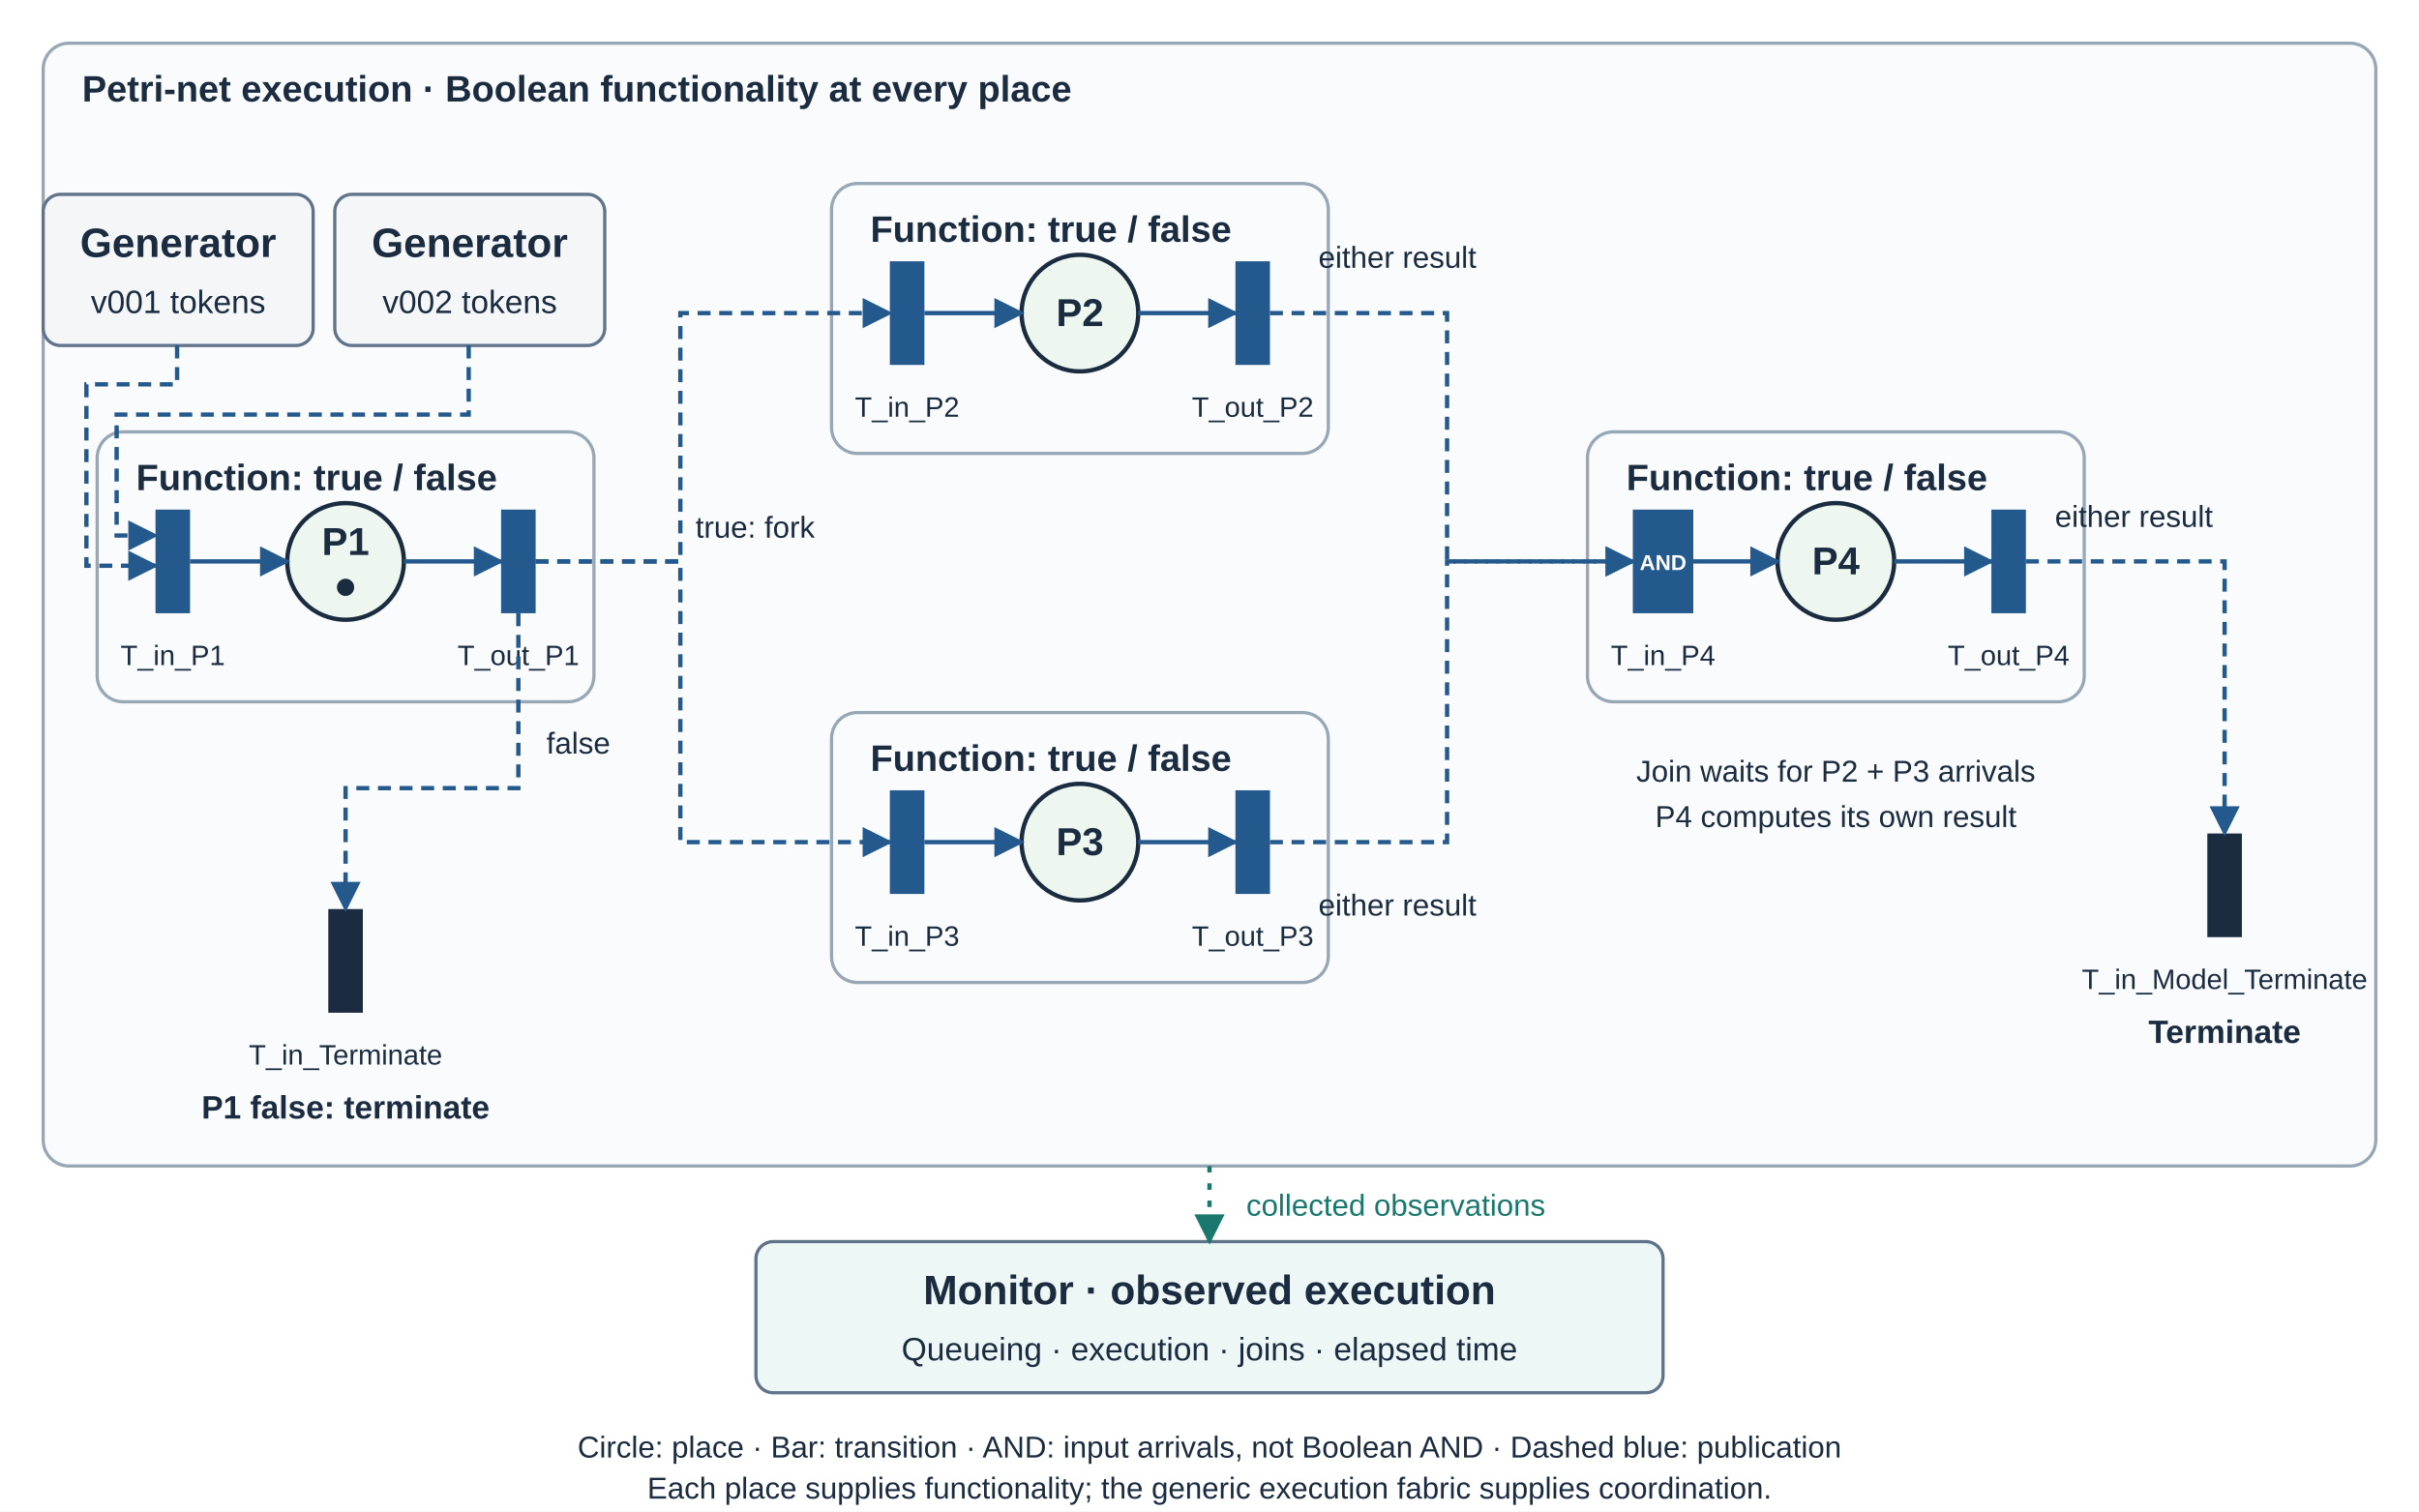
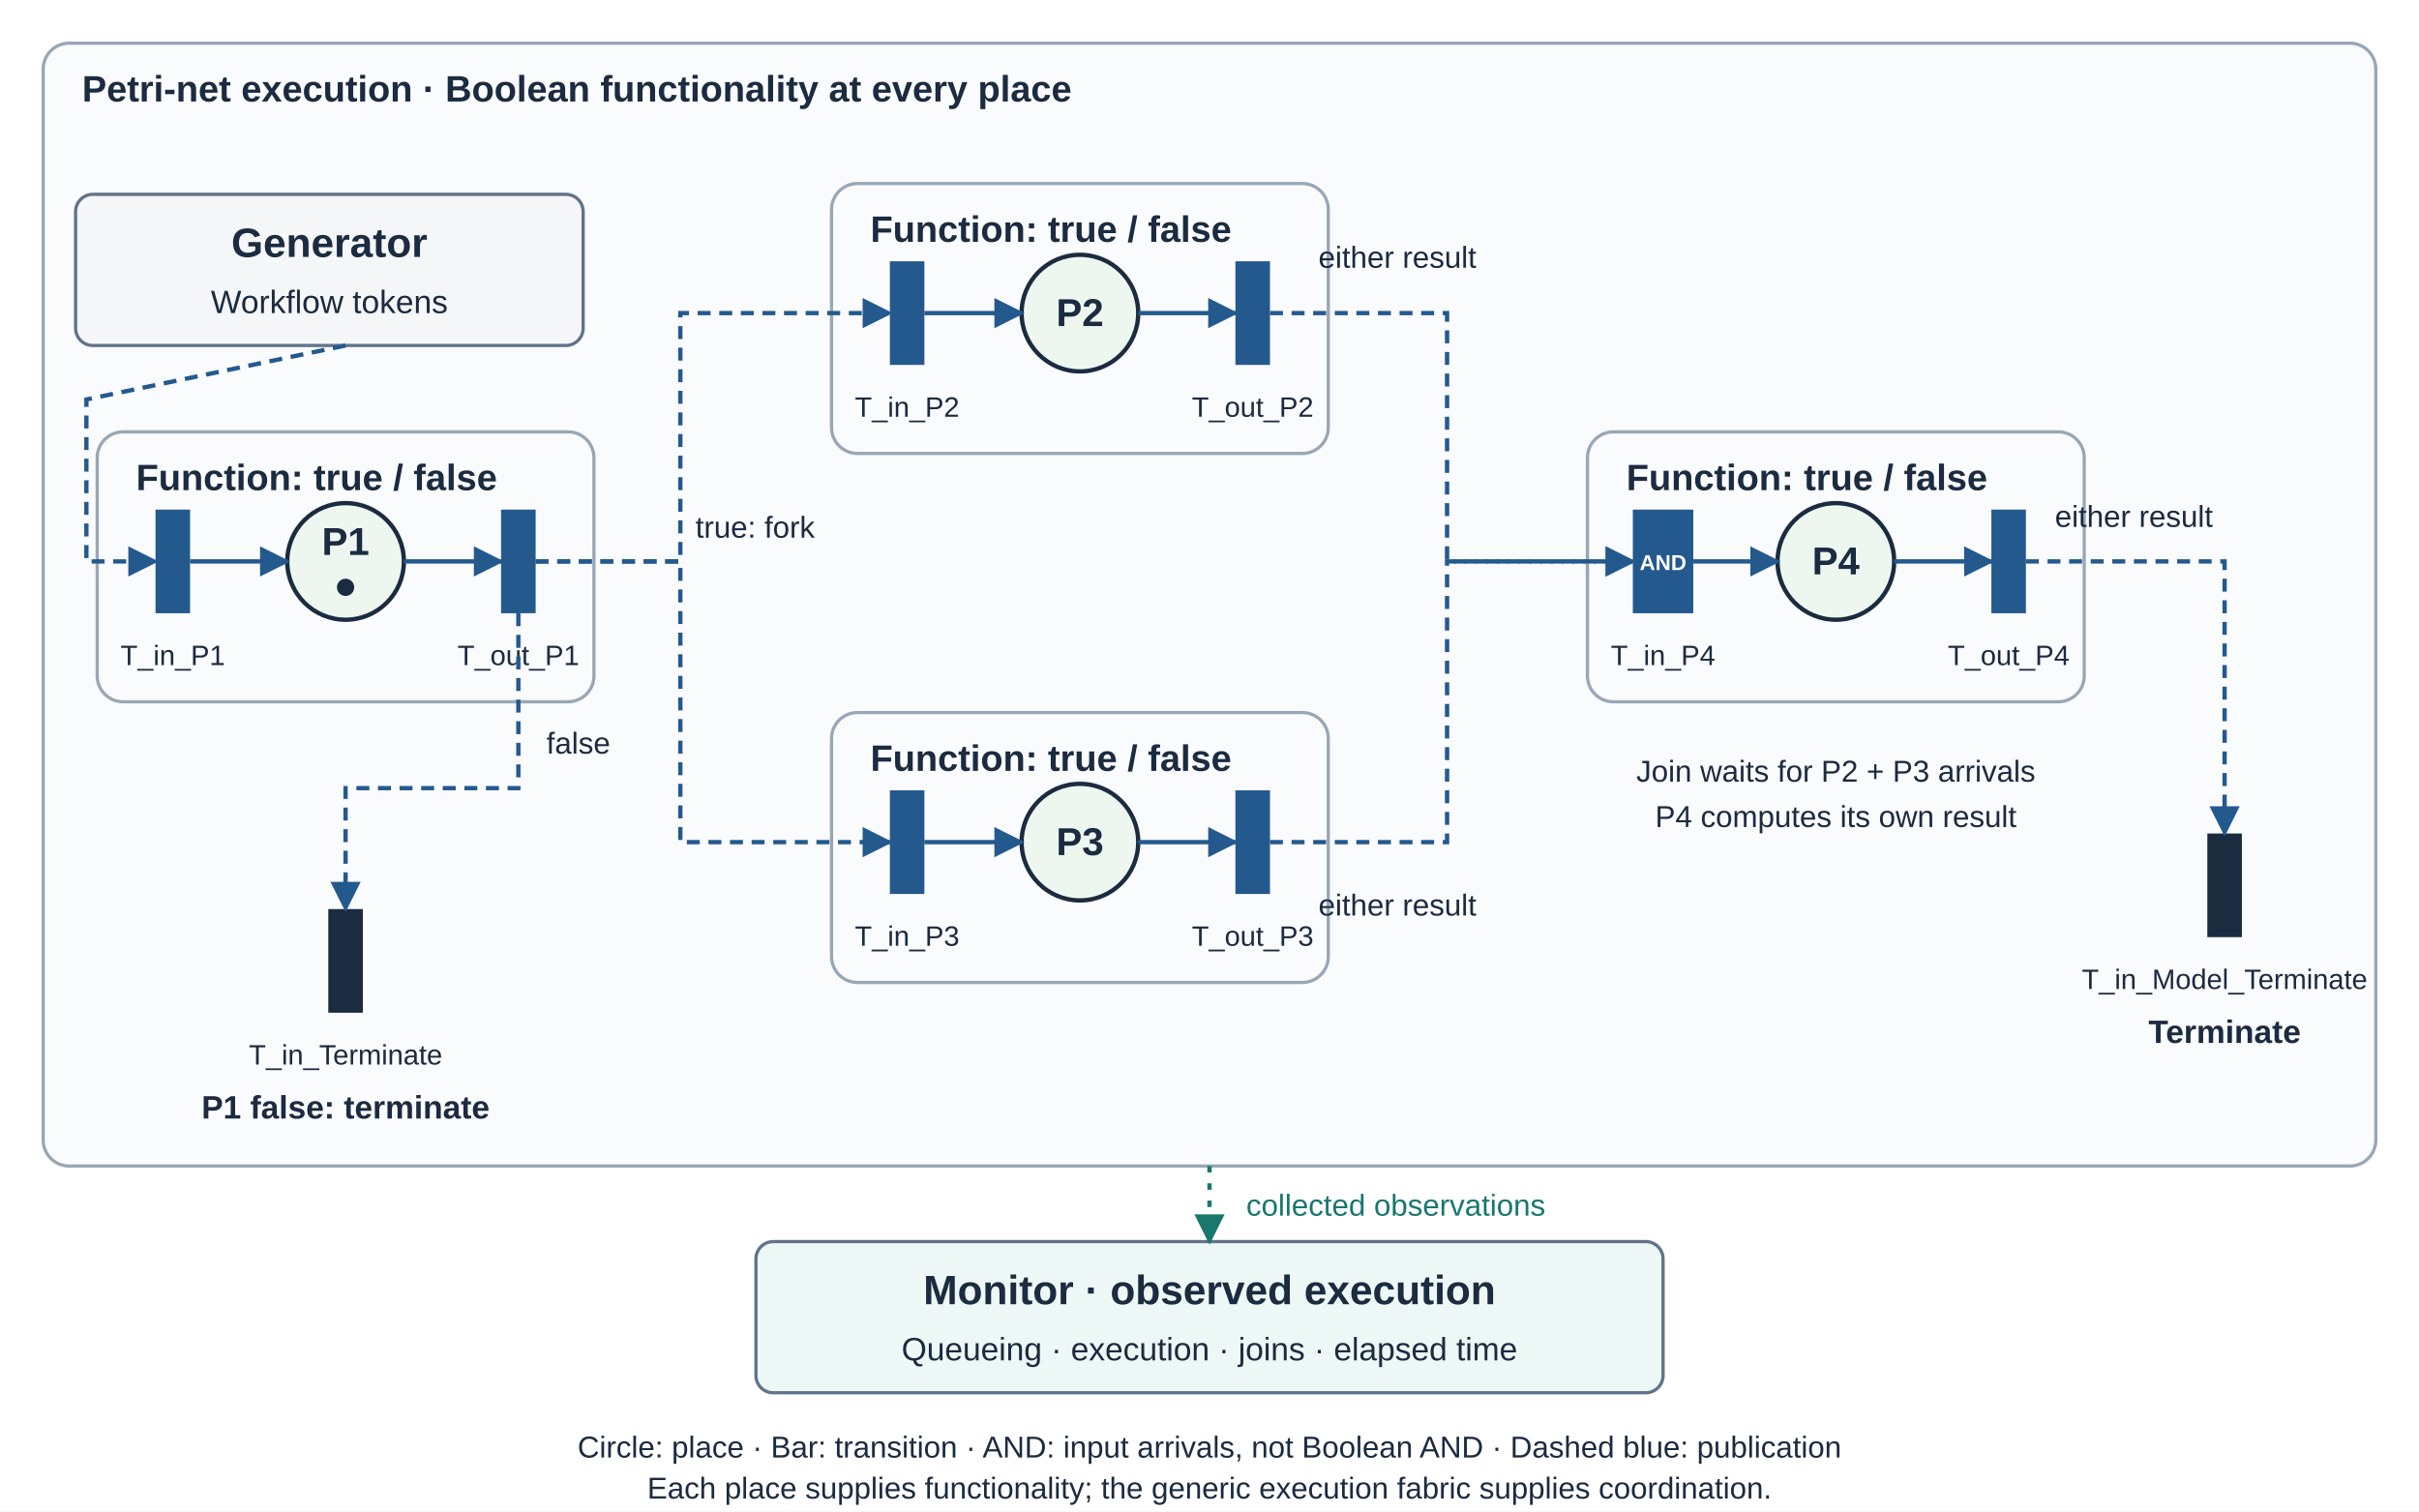
<svg xmlns="http://www.w3.org/2000/svg" width="1120" height="700" viewBox="0 0 1120 700" role="img" aria-labelledby="title desc">
  <defs>
    <marker id="flow" viewBox="0 0 10 10" refX="9" refY="5" markerWidth="7" markerHeight="7" orient="auto-start-reverse">
      <path d="M 0 0 L 10 5 L 0 10 z" fill="#24598e" />
    </marker>
    <marker id="rule" viewBox="0 0 10 10" refX="9" refY="5" markerWidth="7" markerHeight="7" orient="auto-start-reverse">
      <path d="M 0 0 L 10 5 L 0 10 z" fill="#7350a2" />
    </marker>
    <marker id="observe" viewBox="0 0 10 10" refX="9" refY="5" markerWidth="7" markerHeight="7" orient="auto-start-reverse">
      <path d="M 0 0 L 10 5 L 0 10 z" fill="#19776e" />
    </marker>
    <marker id="ack" viewBox="0 0 10 10" refX="9" refY="5" markerWidth="7" markerHeight="7" orient="auto-start-reverse">
      <path d="M 0 0 L 10 5 L 0 10 z" fill="#65758b" />
    </marker>
  </defs>
  <rect width="100%" height="100%" fill="#ffffff" />
  <rect x="20" y="20" width="1080" height="520" rx="12" fill="#fafbfc" stroke="#98a7b6" stroke-width="1.5" />
  <text x="38" y="47" font-family="Arial, Helvetica, sans-serif" font-size="17" font-weight="600" text-anchor="start" fill="#1b2b40">Petri-net execution · Boolean functionality at every place</text>
  <rect x="45" y="200" width="230" height="125" rx="12" fill="#fafbfc" stroke="#98a7b6" stroke-width="1.5" />
  <text x="63" y="227" font-family="Arial, Helvetica, sans-serif" font-size="17" font-weight="600" text-anchor="start" fill="#1b2b40">Function: true / false</text>
  <circle id="P1" cx="160" cy="260" r="27" fill="#edf7f0" stroke="#1b2b40" stroke-width="2" />
  <text x="160" y="257" font-family="Arial, Helvetica, sans-serif" font-size="18" font-weight="600" text-anchor="middle" fill="#1b2b40">P1</text>
  <circle cx="160" cy="272" r="4" fill="#1b2b40" />
  <rect id="T_in_P1" x="72" y="236" width="16" height="48" fill="#24598e" />
  <text x="80" y="308" font-family="Arial, Helvetica, sans-serif" font-size="13" font-weight="400" text-anchor="middle" fill="#1b2b40">T_in_P1</text>
  <rect id="T_out_P1" x="232" y="236" width="16" height="48" fill="#24598e" />
  <text x="240" y="308" font-family="Arial, Helvetica, sans-serif" font-size="13" font-weight="400" text-anchor="middle" fill="#1b2b40">T_out_P1</text>
  <path d="M 88 260 L 133 260" fill="none" stroke="#24598e" stroke-width="2" data-source="T_in_P1" data-target="P1" marker-end="url(#flow)" />
  <path d="M 187 260 L 232 260" fill="none" stroke="#24598e" stroke-width="2" data-source="P1" data-target="T_out_P1" marker-end="url(#flow)" />
  <rect x="385" y="85" width="230" height="125" rx="12" fill="#fafbfc" stroke="#98a7b6" stroke-width="1.5" />
  <text x="403" y="112" font-family="Arial, Helvetica, sans-serif" font-size="17" font-weight="600" text-anchor="start" fill="#1b2b40">Function: true / false</text>
  <circle id="P2" cx="500" cy="145" r="27" fill="#edf7f0" stroke="#1b2b40" stroke-width="2" />
  <text x="500" y="151" font-family="Arial, Helvetica, sans-serif" font-size="18" font-weight="600" text-anchor="middle" fill="#1b2b40">P2</text>
  <rect id="T_in_P2" x="412" y="121" width="16" height="48" fill="#24598e" />
  <text x="420" y="193" font-family="Arial, Helvetica, sans-serif" font-size="13" font-weight="400" text-anchor="middle" fill="#1b2b40">T_in_P2</text>
  <rect id="T_out_P2" x="572" y="121" width="16" height="48" fill="#24598e" />
  <text x="580" y="193" font-family="Arial, Helvetica, sans-serif" font-size="13" font-weight="400" text-anchor="middle" fill="#1b2b40">T_out_P2</text>
  <path d="M 428 145 L 473 145" fill="none" stroke="#24598e" stroke-width="2" data-source="T_in_P2" data-target="P2" marker-end="url(#flow)" />
  <path d="M 527 145 L 572 145" fill="none" stroke="#24598e" stroke-width="2" data-source="P2" data-target="T_out_P2" marker-end="url(#flow)" />
  <rect x="385" y="330" width="230" height="125" rx="12" fill="#fafbfc" stroke="#98a7b6" stroke-width="1.5" />
  <text x="403" y="357" font-family="Arial, Helvetica, sans-serif" font-size="17" font-weight="600" text-anchor="start" fill="#1b2b40">Function: true / false</text>
  <circle id="P3" cx="500" cy="390" r="27" fill="#edf7f0" stroke="#1b2b40" stroke-width="2" />
  <text x="500" y="396" font-family="Arial, Helvetica, sans-serif" font-size="18" font-weight="600" text-anchor="middle" fill="#1b2b40">P3</text>
  <rect id="T_in_P3" x="412" y="366" width="16" height="48" fill="#24598e" />
  <text x="420" y="438" font-family="Arial, Helvetica, sans-serif" font-size="13" font-weight="400" text-anchor="middle" fill="#1b2b40">T_in_P3</text>
  <rect id="T_out_P3" x="572" y="366" width="16" height="48" fill="#24598e" />
  <text x="580" y="438" font-family="Arial, Helvetica, sans-serif" font-size="13" font-weight="400" text-anchor="middle" fill="#1b2b40">T_out_P3</text>
  <path d="M 428 390 L 473 390" fill="none" stroke="#24598e" stroke-width="2" data-source="T_in_P3" data-target="P3" marker-end="url(#flow)" />
  <path d="M 527 390 L 572 390" fill="none" stroke="#24598e" stroke-width="2" data-source="P3" data-target="T_out_P3" marker-end="url(#flow)" />
  <rect x="735" y="200" width="230" height="125" rx="12" fill="#fafbfc" stroke="#98a7b6" stroke-width="1.5" />
  <text x="753" y="227" font-family="Arial, Helvetica, sans-serif" font-size="17" font-weight="600" text-anchor="start" fill="#1b2b40">Function: true / false</text>
  <circle id="P4" cx="850" cy="260" r="27" fill="#edf7f0" stroke="#1b2b40" stroke-width="2" />
  <text x="850" y="266" font-family="Arial, Helvetica, sans-serif" font-size="18" font-weight="600" text-anchor="middle" fill="#1b2b40">P4</text>
  <rect id="T_in_P4" x="756" y="236" width="28" height="48" fill="#24598e" />
  <text x="770" y="264" font-family="Arial, Helvetica, sans-serif" font-size="10" font-weight="600" text-anchor="middle" fill="#ffffff">AND</text>
  <text x="770" y="308" font-family="Arial, Helvetica, sans-serif" font-size="13" font-weight="400" text-anchor="middle" fill="#1b2b40">T_in_P4</text>
  <rect id="T_out_P4" x="922" y="236" width="16" height="48" fill="#24598e" />
  <text x="930" y="308" font-family="Arial, Helvetica, sans-serif" font-size="13" font-weight="400" text-anchor="middle" fill="#1b2b40">T_out_P4</text>
  <path d="M 784 260 L 823 260" fill="none" stroke="#24598e" stroke-width="2" data-source="T_in_P4" data-target="P4" marker-end="url(#flow)" />
  <path d="M 877 260 L 922 260" fill="none" stroke="#24598e" stroke-width="2" data-source="P4" data-target="T_out_P4" marker-end="url(#flow)" />
-   <rect id="EVENT_GENERATOR" x="20" y="90" width="125" height="70" rx="8" fill="#f5f6f8" stroke="#60738a" stroke-width="1.5" />
-   <text x="82.5" y="119" font-family="Arial, Helvetica, sans-serif" font-size="19" font-weight="600" text-anchor="middle" fill="#1b2b40">Generator</text>
-   <text x="82.5" y="145" font-family="Arial, Helvetica, sans-serif" font-size="15" font-weight="400" text-anchor="middle" fill="#1b2b40">v001 tokens</text>
-   <rect id="EVENT_GENERATOR_V002" x="155" y="90" width="125" height="70" rx="8" fill="#f5f6f8" stroke="#60738a" stroke-width="1.5" />
-   <text x="217.5" y="119" font-family="Arial, Helvetica, sans-serif" font-size="19" font-weight="600" text-anchor="middle" fill="#1b2b40">Generator</text>
-   <text x="217.5" y="145" font-family="Arial, Helvetica, sans-serif" font-size="15" font-weight="400" text-anchor="middle" fill="#1b2b40">v002 tokens</text>
+   <rect id="EVENT_GENERATOR" x="35" y="90" width="235" height="70" rx="8" fill="#f5f6f8" stroke="#60738a" stroke-width="1.5" />
+   <text x="152.5" y="119" font-family="Arial, Helvetica, sans-serif" font-size="19" font-weight="600" text-anchor="middle" fill="#1b2b40">Generator</text>
+   <text x="152.5" y="145" font-family="Arial, Helvetica, sans-serif" font-size="15" font-weight="400" text-anchor="middle" fill="#1b2b40">Workflow tokens</text>
  <rect id="T_in_Terminate" x="152" y="421" width="16" height="48" fill="#1b2b40" />
  <text x="160" y="493" font-family="Arial, Helvetica, sans-serif" font-size="13" font-weight="400" text-anchor="middle" fill="#1b2b40">T_in_Terminate</text>
  <text x="160" y="518" font-family="Arial, Helvetica, sans-serif" font-size="15" font-weight="600" text-anchor="middle" fill="#1b2b40">P1 false: terminate</text>
  <rect id="T_in_Model_Terminate" x="1022" y="386" width="16" height="48" fill="#1b2b40" />
  <text x="1030" y="458" font-family="Arial, Helvetica, sans-serif" font-size="13" font-weight="400" text-anchor="middle" fill="#1b2b40">T_in_Model_Terminate</text>
  <text x="1030" y="483" font-family="Arial, Helvetica, sans-serif" font-size="15" font-weight="600" text-anchor="middle" fill="#1b2b40">Terminate</text>
-   <path d="M 82 160 L 82 178 L 40 178 L 40 262 L 72 262" fill="none" stroke="#24598e" stroke-width="2" stroke-dasharray="6 4" data-source="EVENT_GENERATOR" data-target="T_in_P1" marker-end="url(#flow)" />
-   <path d="M 217 160 L 217 192 L 54 192 L 54 248 L 72 248" fill="none" stroke="#24598e" stroke-width="2" stroke-dasharray="6 4" data-source="EVENT_GENERATOR_V002" data-target="T_in_P1" marker-end="url(#flow)" />
+   <path d="M 160 160 L 40 185 L 40 260 L 72 260" fill="none" stroke="#24598e" stroke-width="2" stroke-dasharray="6 4" data-source="EVENT_GENERATOR" data-target="T_in_P1" marker-end="url(#flow)" />
  <path d="M 248 260 L 315 260 L 315 145 L 412 145" fill="none" stroke="#24598e" stroke-width="2" stroke-dasharray="6 4" data-source="T_out_P1" data-target="T_in_P2" marker-end="url(#flow)" />
  <path d="M 248 260 L 315 260 L 315 390 L 412 390" fill="none" stroke="#24598e" stroke-width="2" stroke-dasharray="6 4" data-source="T_out_P1" data-target="T_in_P3" marker-end="url(#flow)" />
  <path d="M 240 284 L 240 365 L 160 365 L 160 421" fill="none" stroke="#24598e" stroke-width="2" stroke-dasharray="6 4" data-source="T_out_P1" data-target="T_in_Terminate" marker-end="url(#flow)" />
  <path d="M 588 145 L 670 145 L 670 260 L 756 260" fill="none" stroke="#24598e" stroke-width="2" stroke-dasharray="6 4" data-source="T_out_P2" data-target="T_in_P4" marker-end="url(#flow)" />
  <path d="M 588 390 L 670 390 L 670 260 L 756 260" fill="none" stroke="#24598e" stroke-width="2" stroke-dasharray="6 4" data-source="T_out_P3" data-target="T_in_P4" marker-end="url(#flow)" />
  <path d="M 938 260 L 1030 260 L 1030 386" fill="none" stroke="#24598e" stroke-width="2" stroke-dasharray="6 4" data-source="T_out_P4" data-target="T_in_Model_Terminate" marker-end="url(#flow)" />
  <text x="322" y="249" font-family="Arial, Helvetica, sans-serif" font-size="14" font-weight="400" text-anchor="start" fill="#1b2b40">true: fork</text>
  <text x="253" y="349" font-family="Arial, Helvetica, sans-serif" font-size="14" font-weight="400" text-anchor="start" fill="#1b2b40">false</text>
  <text x="647" y="124" font-family="Arial, Helvetica, sans-serif" font-size="14" font-weight="400" text-anchor="middle" fill="#1b2b40">either result</text>
  <text x="647" y="424" font-family="Arial, Helvetica, sans-serif" font-size="14" font-weight="400" text-anchor="middle" fill="#1b2b40">either result</text>
  <text x="850" y="362" font-family="Arial, Helvetica, sans-serif" font-size="14" font-weight="400" text-anchor="middle" fill="#1b2b40">Join waits for P2 + P3 arrivals</text>
  <text x="850" y="383" font-family="Arial, Helvetica, sans-serif" font-size="14" font-weight="400" text-anchor="middle" fill="#1b2b40">P4 computes its own result</text>
  <text x="988" y="244" font-family="Arial, Helvetica, sans-serif" font-size="14" font-weight="400" text-anchor="middle" fill="#1b2b40">either result</text>
  <rect x="350" y="575" width="420" height="70" rx="8" fill="#edf7f5" stroke="#60738a" stroke-width="1.5" />
  <text x="560.0" y="604" font-family="Arial, Helvetica, sans-serif" font-size="19" font-weight="600" text-anchor="middle" fill="#1b2b40">Monitor · observed execution</text>
  <text x="560.0" y="630" font-family="Arial, Helvetica, sans-serif" font-size="15" font-weight="400" text-anchor="middle" fill="#1b2b40">Queueing · execution · joins · elapsed time</text>
  <path d="M 560 540 L 560 575" fill="none" stroke="#19776e" stroke-width="2" stroke-dasharray="3 5" marker-end="url(#observe)" />
  <text x="577" y="563" font-family="Arial, Helvetica, sans-serif" font-size="14" font-weight="400" text-anchor="start" fill="#19776e">collected observations</text>
  <text x="560" y="675" font-family="Arial, Helvetica, sans-serif" font-size="14" font-weight="400" text-anchor="middle" fill="#1b2b40">Circle: place · Bar: transition · AND: input arrivals, not Boolean AND · Dashed blue: publication</text>
  <text x="560" y="694" font-family="Arial, Helvetica, sans-serif" font-size="14" font-weight="400" text-anchor="middle" fill="#1b2b40">Each place supplies functionality; the generic execution fabric supplies coordination.</text>
</svg>
